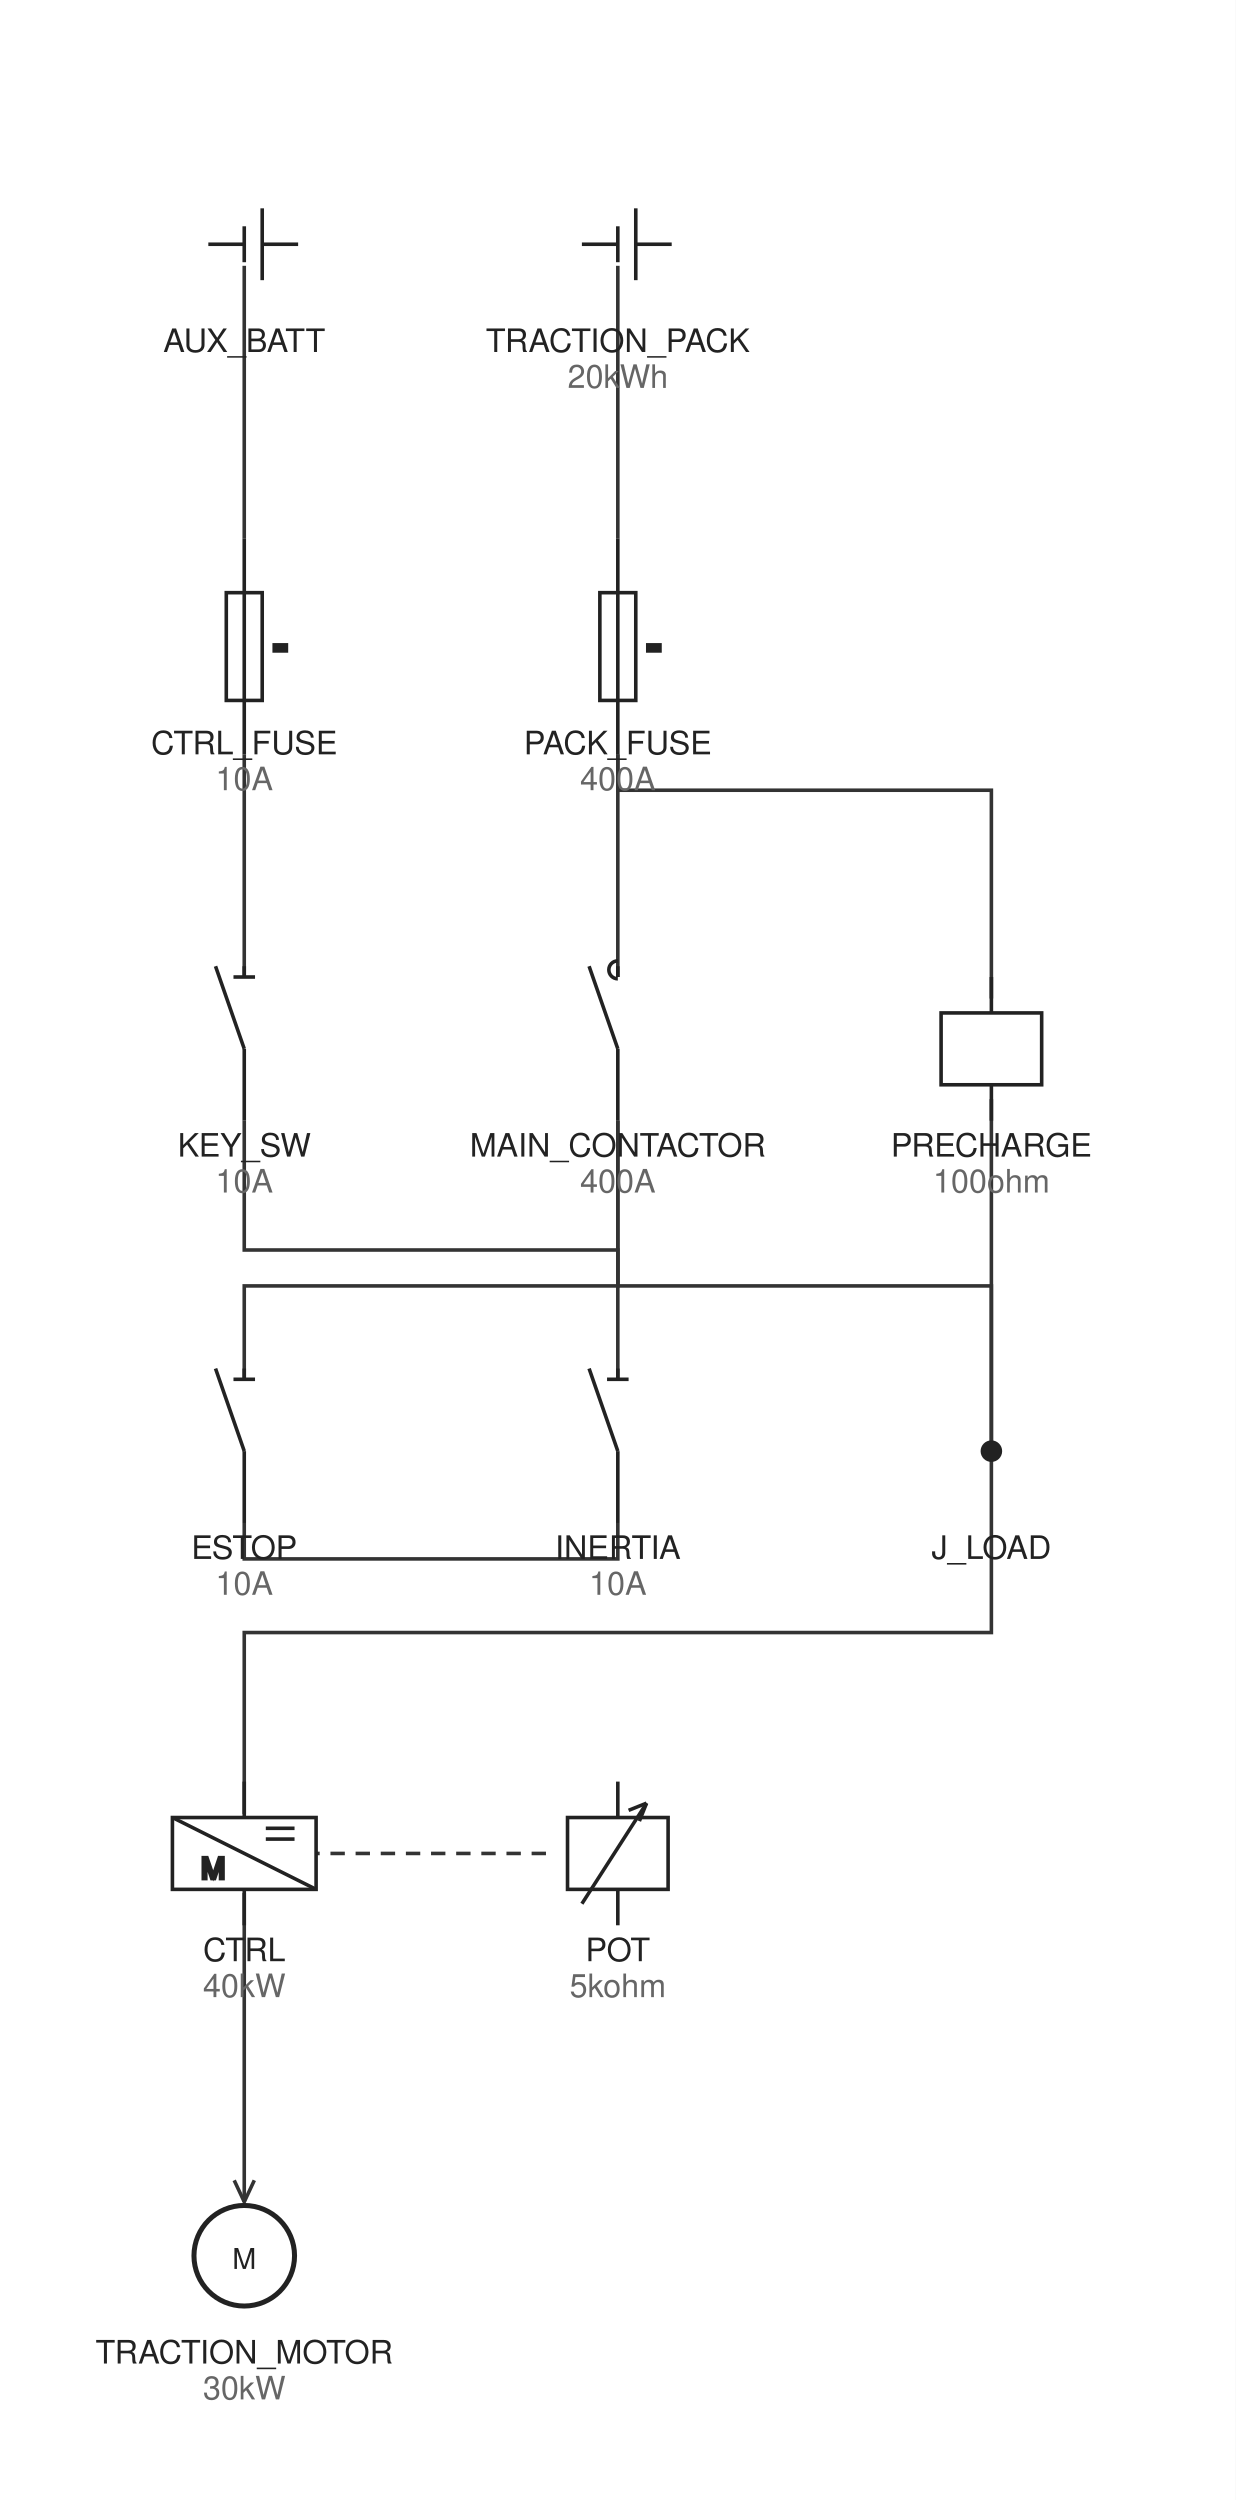
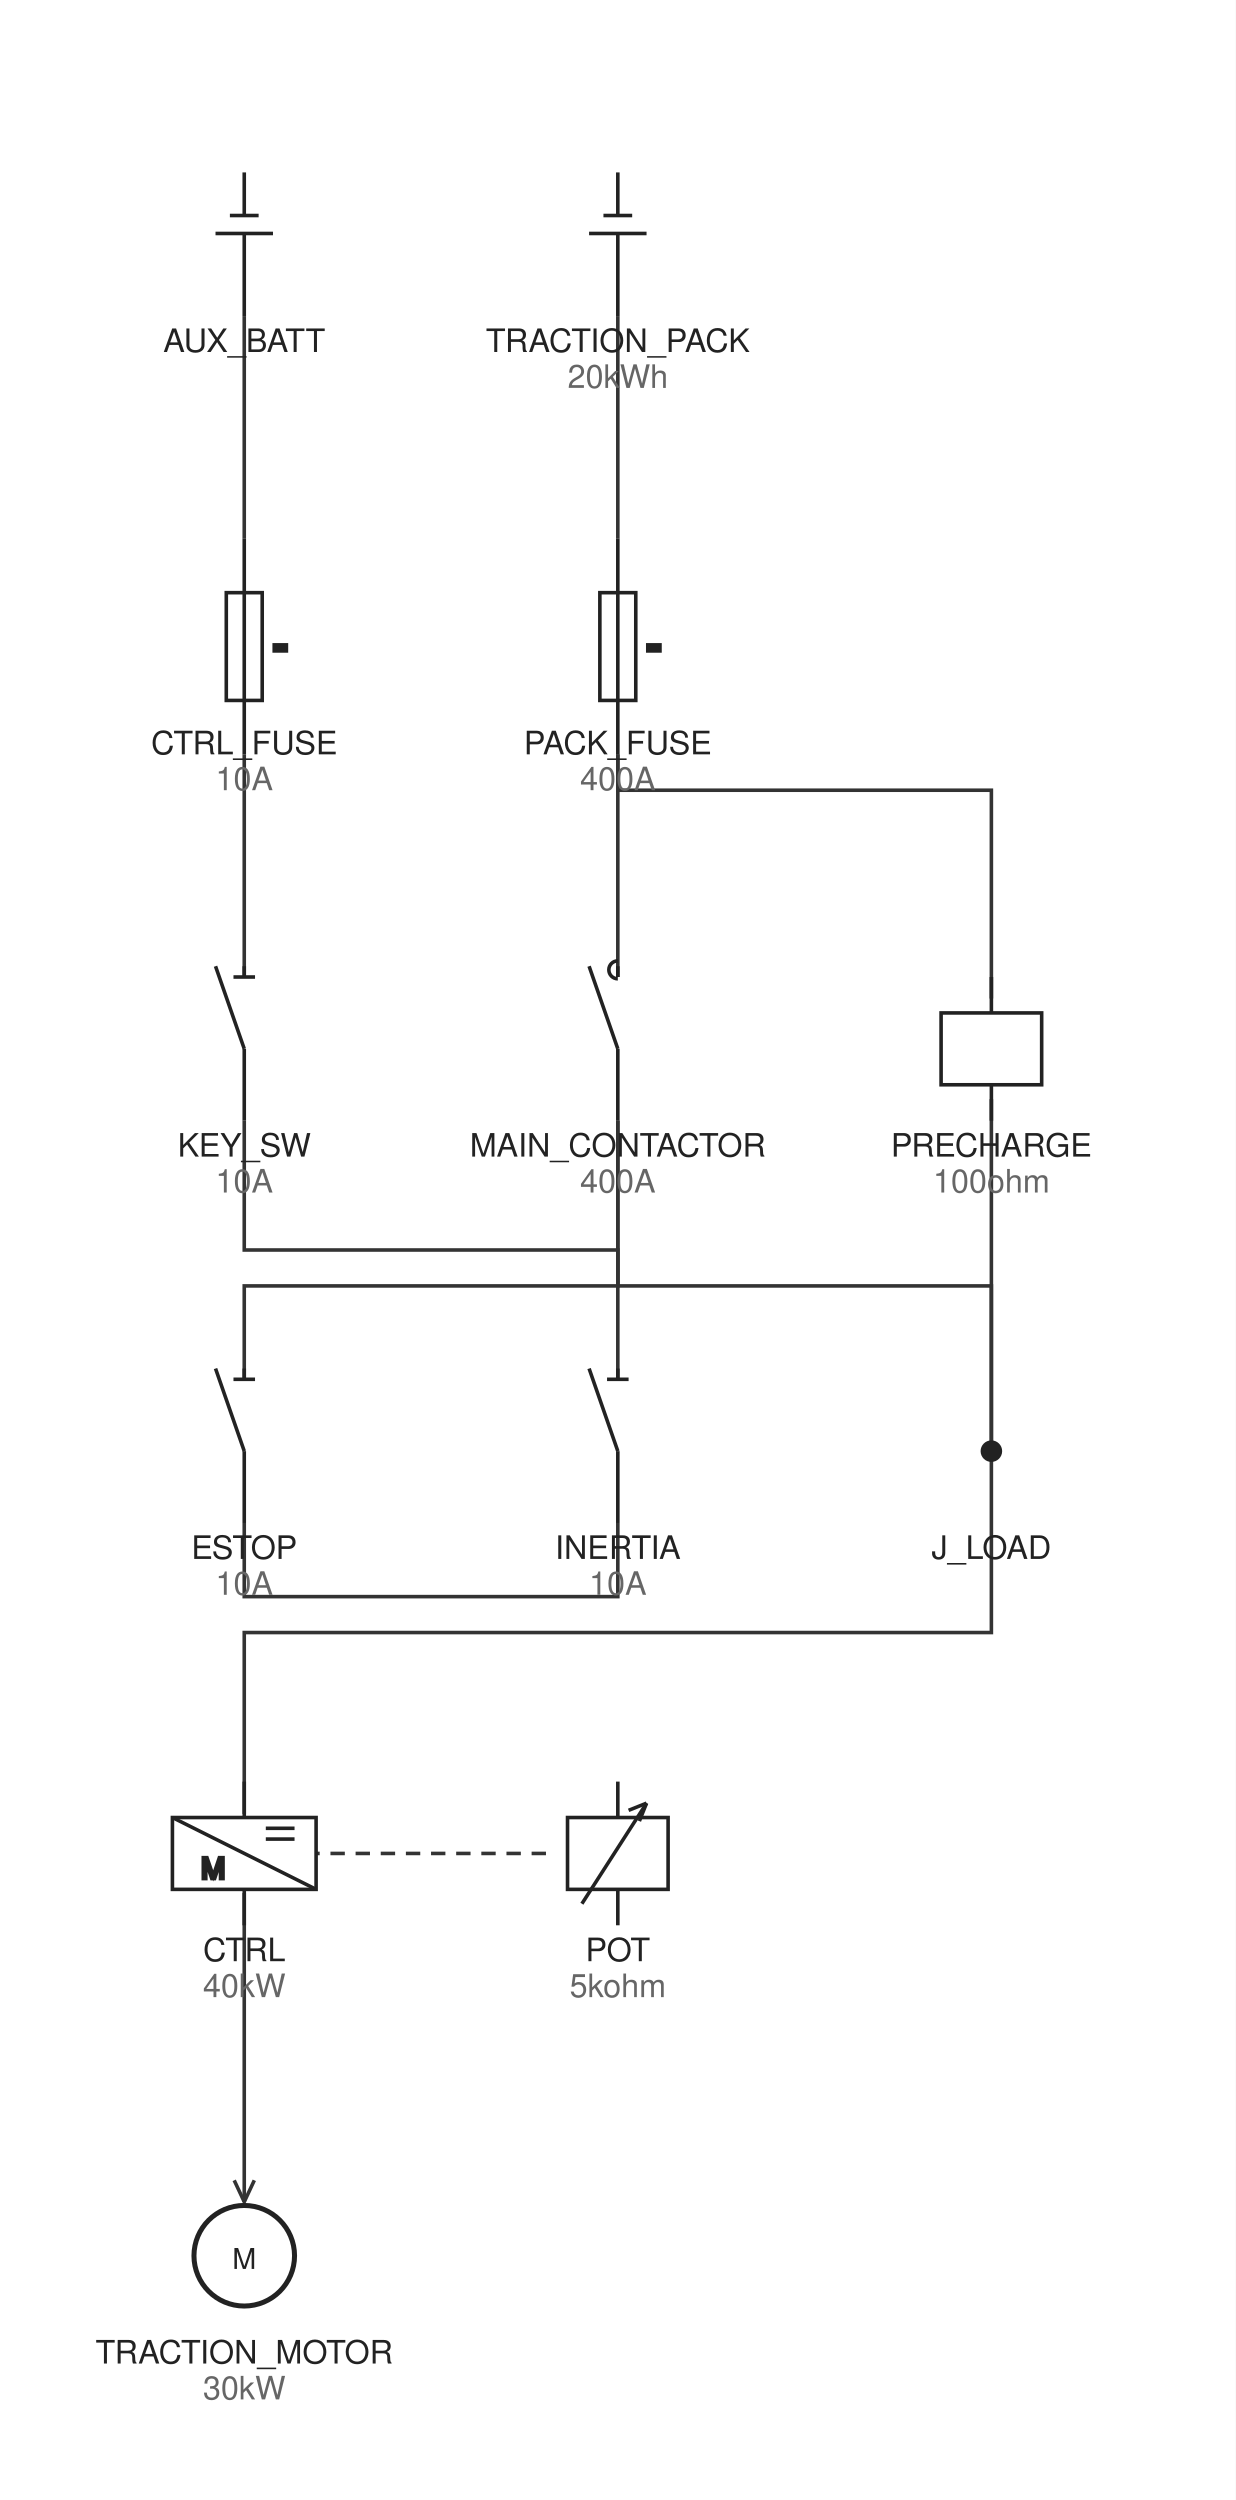
<svg xmlns="http://www.w3.org/2000/svg" viewBox="0 0 344.00 696.00" font-family="Helvetica, Arial, sans-serif" font-size="9">
  <rect x="0" y="0" width="344.00" height="696.00" fill="#ffffff" />
-   <polyline points="172.00,74.00 172.00,112.00 172.00,112.00 172.00,150.00" fill="none" stroke="#333333" stroke-width="1" />
+   <polyline points="172.00,88.00 172.00,119.00 172.00,119.00 172.00,150.00" fill="none" stroke="#333333" stroke-width="1" />
  <polyline points="172.00,210.00 172.00,220.00 172.00,220.00 172.00,272.00" fill="none" stroke="#333333" stroke-width="1" />
  <polyline points="172.00,210.00 172.00,220.00 276.00,220.00 276.00,278.00" fill="none" stroke="#333333" stroke-width="1" />
  <polyline points="172.00,312.00 172.00,358.00 276.00,358.00 276.00,404.00" fill="none" stroke="#333333" stroke-width="1" />
  <polyline points="276.00,306.00 276.00,355.00 276.00,355.00 276.00,404.00" fill="none" stroke="#333333" stroke-width="1" />
  <polyline points="276.00,404.00 276.00,454.50 68.00,454.50 68.00,505.00" fill="none" stroke="#333333" stroke-width="1" />
  <polyline points="68.00,527.00 68.00,570.00 68.00,570.00 68.00,613.00" fill="none" stroke="#333333" stroke-width="1" />
  <polyline points="152.00,516.00 120.00,516.00 120.00,516.00 88.00,516.00" fill="none" stroke="#333333" stroke-width="1" stroke-dasharray="4 3" />
-   <polyline points="68.00,74.00 68.00,112.00 68.00,112.00 68.00,150.00" fill="none" stroke="#333333" stroke-width="1" />
+   <polyline points="68.00,88.00 68.00,119.00 68.00,119.00 68.00,150.00" fill="none" stroke="#333333" stroke-width="1" />
  <polyline points="68.00,210.00 68.00,241.00 68.00,241.00 68.00,272.00" fill="none" stroke="#333333" stroke-width="1" />
  <polyline points="68.00,312.00 68.00,348.00 172.00,348.00 172.00,384.00" fill="none" stroke="#333333" stroke-width="1" />
-   <polyline points="172.00,424.00 172.00,434.00 68.00,434.00 68.00,424.00" fill="none" stroke="#333333" stroke-width="1" />
+   <polyline points="172.00,424.00 172.00,444.50 68.00,444.50 68.00,424.00" fill="none" stroke="#333333" stroke-width="1" />
  <polyline points="68.00,384.00 68.00,358.00 172.00,358.00 172.00,312.00" fill="none" stroke="#333333" stroke-width="1" />
  <path d="M 65.20 607.00 L 68.00 613.00 L 70.80 607.00" fill="none" stroke="#333333" stroke-width="1" />
  <g transform="translate(68.00 68.00)" fill="none" stroke="#222222" stroke-width="1">
-     <line x1="-10" y1="0" x2="0" y2="0" />
-     <line x1="0" y1="-5" x2="0" y2="5" />
-     <line x1="5" y1="-10" x2="5" y2="10" />
-     <line x1="5" y1="0" x2="15" y2="0" />
+     <line x1="0" y1="-20" x2="0" y2="-8" />
+     <line x1="-4" y1="-8" x2="4" y2="-8" />
+     <line x1="-8" y1="-3" x2="8" y2="-3" />
+     <line x1="0" y1="-3" x2="0" y2="20" />
  </g>
  <g transform="translate(68.00 516.00)" fill="none" stroke="#222222" stroke-width="1">
    <rect x="-20" y="-10" width="40" height="20" />
    <line x1="0" y1="-20" x2="0" y2="-10" />
    <line x1="0" y1="10" x2="0" y2="20" />
    <line x1="-20" y1="-10" x2="20" y2="10" />
    <line x1="6" y1="-7" x2="14" y2="-7" />
    <line x1="6" y1="-4" x2="14" y2="-4" />
    <text x="-12" y="7" font-size="8" fill="#222222">M</text>
  </g>
  <g transform="translate(68.00 180.00)" fill="none" stroke="#222222" stroke-width="1">
    <line x1="0" y1="-30" x2="0" y2="30" />
    <rect x="-5" y="-15" width="10" height="30" />
    <text x="8" y="2" font-size="7" fill="#222222">=</text>
  </g>
  <g transform="translate(68.00 404.00)" fill="none" stroke="#222222" stroke-width="1">
    <line x1="0" y1="-20" x2="0" y2="-23" />
    <line x1="0" y1="0" x2="0" y2="20" />
    <line x1="0" y1="0" x2="-8" y2="-23" />
    <line x1="-3" y1="-20" x2="3" y2="-20" />
  </g>
  <g transform="translate(172.00 404.00)" fill="none" stroke="#222222" stroke-width="1">
    <line x1="0" y1="-20" x2="0" y2="-23" />
    <line x1="0" y1="0" x2="0" y2="20" />
    <line x1="0" y1="0" x2="-8" y2="-23" />
    <line x1="-3" y1="-20" x2="3" y2="-20" />
  </g>
  <circle cx="276.00" cy="404.00" r="3" fill="#222222" />
  <g transform="translate(68.00 292.00)" fill="none" stroke="#222222" stroke-width="1">
    <line x1="0" y1="-20" x2="0" y2="-23" />
    <line x1="0" y1="0" x2="0" y2="20" />
    <line x1="0" y1="0" x2="-8" y2="-23" />
    <line x1="-3" y1="-20" x2="3" y2="-20" />
  </g>
  <g transform="translate(172.00 292.00)" fill="none" stroke="#222222" stroke-width="1">
    <line x1="0" y1="-20" x2="0" y2="-23" />
    <line x1="0" y1="0" x2="0" y2="20" />
    <line x1="0" y1="0" x2="-8" y2="-23" />
    <path d="M 0 -24.5 A 2.5 2.5 0 0 0 0 -19.5" />
  </g>
  <g transform="translate(172.00 180.00)" fill="none" stroke="#222222" stroke-width="1">
    <line x1="0" y1="-30" x2="0" y2="30" />
    <rect x="-5" y="-15" width="10" height="30" />
    <text x="8" y="2" font-size="7" fill="#222222">=</text>
  </g>
  <g transform="translate(172.00 516.00)" fill="none" stroke="#222222" stroke-width="1">
    <line x1="0" y1="-20" x2="0" y2="-10" />
    <rect x="-14" y="-10" width="28" height="20" />
    <line x1="0" y1="10" x2="0" y2="20" />
    <line x1="-10" y1="14" x2="8" y2="-14" />
    <line x1="8" y1="-14" x2="3" y2="-12" />
    <line x1="8" y1="-14" x2="6" y2="-9" />
  </g>
  <g transform="translate(276.00 292.00)" fill="none" stroke="#222222" stroke-width="1">
    <line x1="0" y1="-20" x2="0" y2="-10" />
    <rect x="-14" y="-10" width="28" height="20" />
    <line x1="0" y1="10" x2="0" y2="20" />
  </g>
  <circle cx="68.00" cy="628.00" r="14.00" stroke="#222222" stroke-width="1.4" fill="none" />
  <text x="68.00" y="629.00" text-anchor="middle" dominant-baseline="middle" fill="#222222" font-size="8">M</text>
  <g transform="translate(172.00 68.00)" fill="none" stroke="#222222" stroke-width="1">
-     <line x1="-10" y1="0" x2="0" y2="0" />
-     <line x1="0" y1="-5" x2="0" y2="5" />
-     <line x1="5" y1="-10" x2="5" y2="10" />
-     <line x1="5" y1="0" x2="15" y2="0" />
+     <line x1="0" y1="-20" x2="0" y2="-8" />
+     <line x1="-4" y1="-8" x2="4" y2="-8" />
+     <line x1="-8" y1="-3" x2="8" y2="-3" />
+     <line x1="0" y1="-3" x2="0" y2="20" />
  </g>
  <text x="68.00" y="98.00" text-anchor="middle" fill="#222222">AUX_BATT</text>
  <text x="68.00" y="546.00" text-anchor="middle" fill="#222222">CTRL</text>
  <text x="68.00" y="556.00" text-anchor="middle" fill="#666666">40kW</text>
  <text x="68.00" y="210.00" text-anchor="middle" fill="#222222">CTRL_FUSE</text>
  <text x="68.00" y="220.00" text-anchor="middle" fill="#666666">10A</text>
  <text x="68.00" y="434.00" text-anchor="middle" fill="#222222">ESTOP</text>
  <text x="68.00" y="444.00" text-anchor="middle" fill="#666666">10A</text>
  <text x="172.00" y="434.00" text-anchor="middle" fill="#222222">INERTIA</text>
  <text x="172.00" y="444.00" text-anchor="middle" fill="#666666">10A</text>
  <text x="276.00" y="434.00" text-anchor="middle" fill="#222222">J_LOAD</text>
  <text x="68.00" y="322.00" text-anchor="middle" fill="#222222">KEY_SW</text>
  <text x="68.00" y="332.00" text-anchor="middle" fill="#666666">10A</text>
  <text x="172.00" y="322.00" text-anchor="middle" fill="#222222">MAIN_CONTACTOR</text>
  <text x="172.00" y="332.00" text-anchor="middle" fill="#666666">400A</text>
  <text x="172.00" y="210.00" text-anchor="middle" fill="#222222">PACK_FUSE</text>
  <text x="172.00" y="220.00" text-anchor="middle" fill="#666666">400A</text>
  <text x="172.00" y="546.00" text-anchor="middle" fill="#222222">POT</text>
  <text x="172.00" y="556.00" text-anchor="middle" fill="#666666">5kohm</text>
  <text x="276.00" y="322.00" text-anchor="middle" fill="#222222">PRECHARGE</text>
  <text x="276.00" y="332.00" text-anchor="middle" fill="#666666">100ohm</text>
  <text x="68.00" y="658.00" text-anchor="middle" fill="#222222">TRACTION_MOTOR</text>
  <text x="68.00" y="668.00" text-anchor="middle" fill="#666666">30kW</text>
  <text x="172.00" y="98.00" text-anchor="middle" fill="#222222">TRACTION_PACK</text>
  <text x="172.00" y="108.00" text-anchor="middle" fill="#666666">20kWh</text>
</svg>
